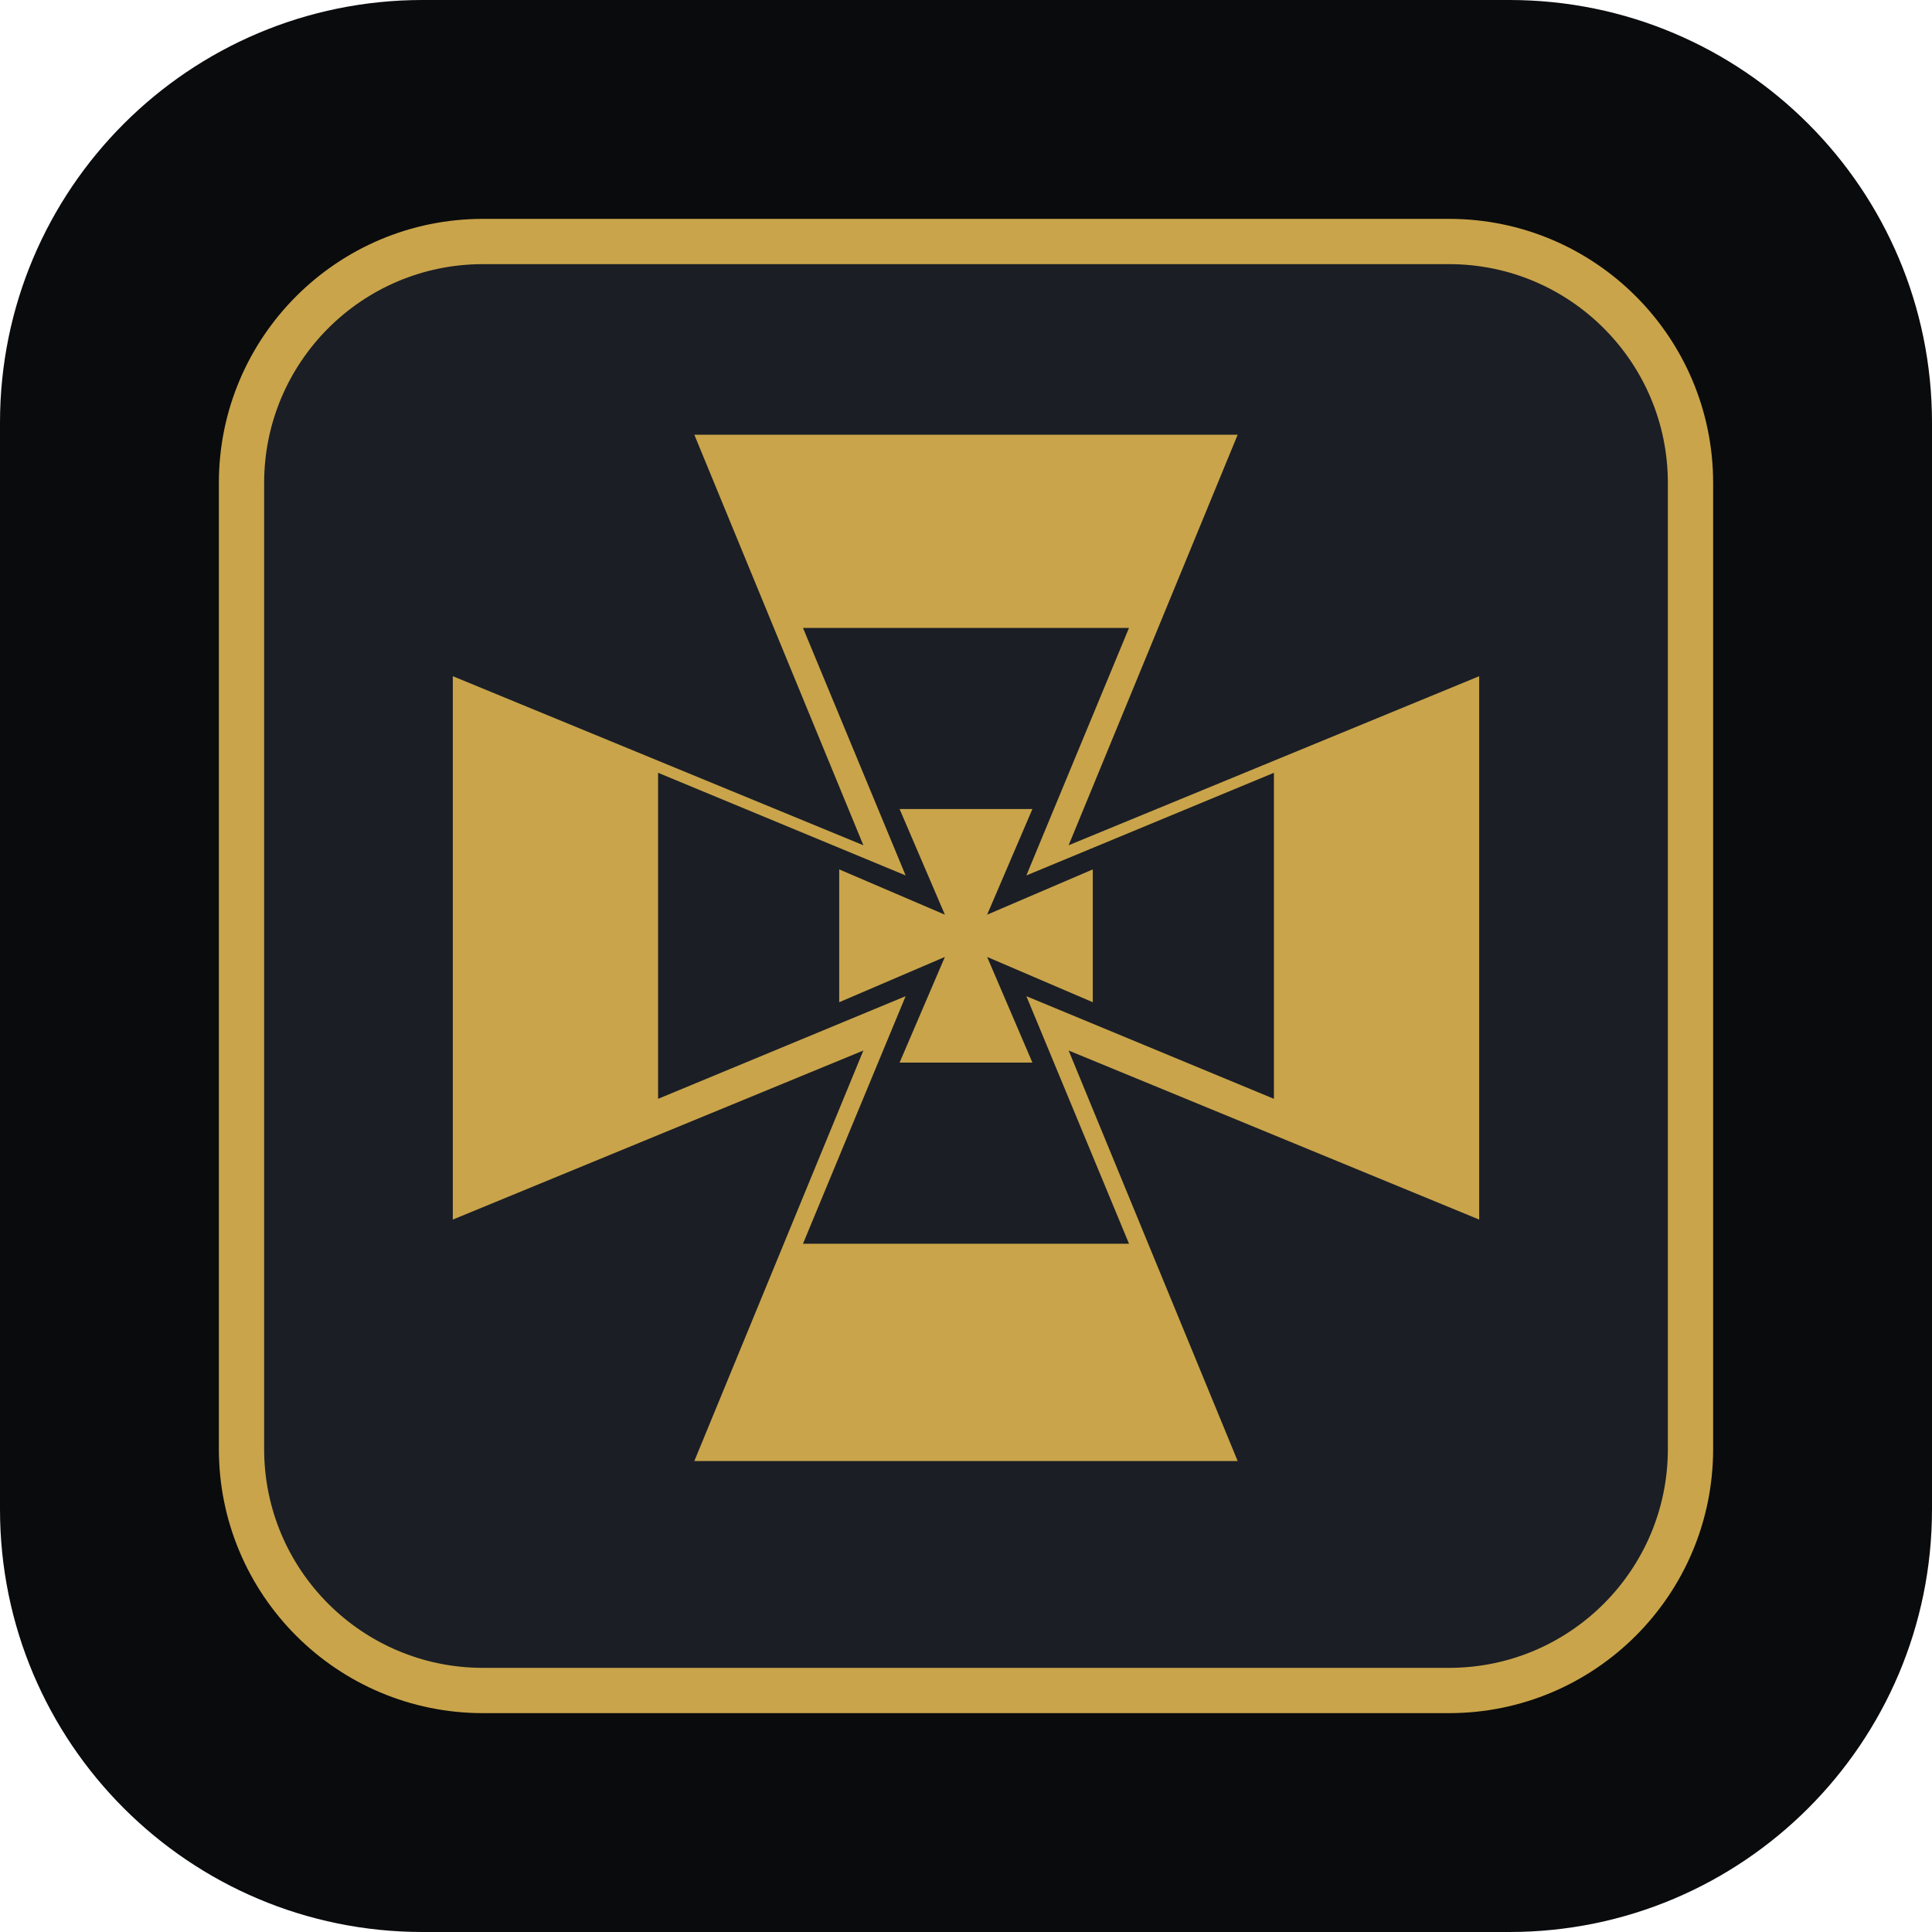
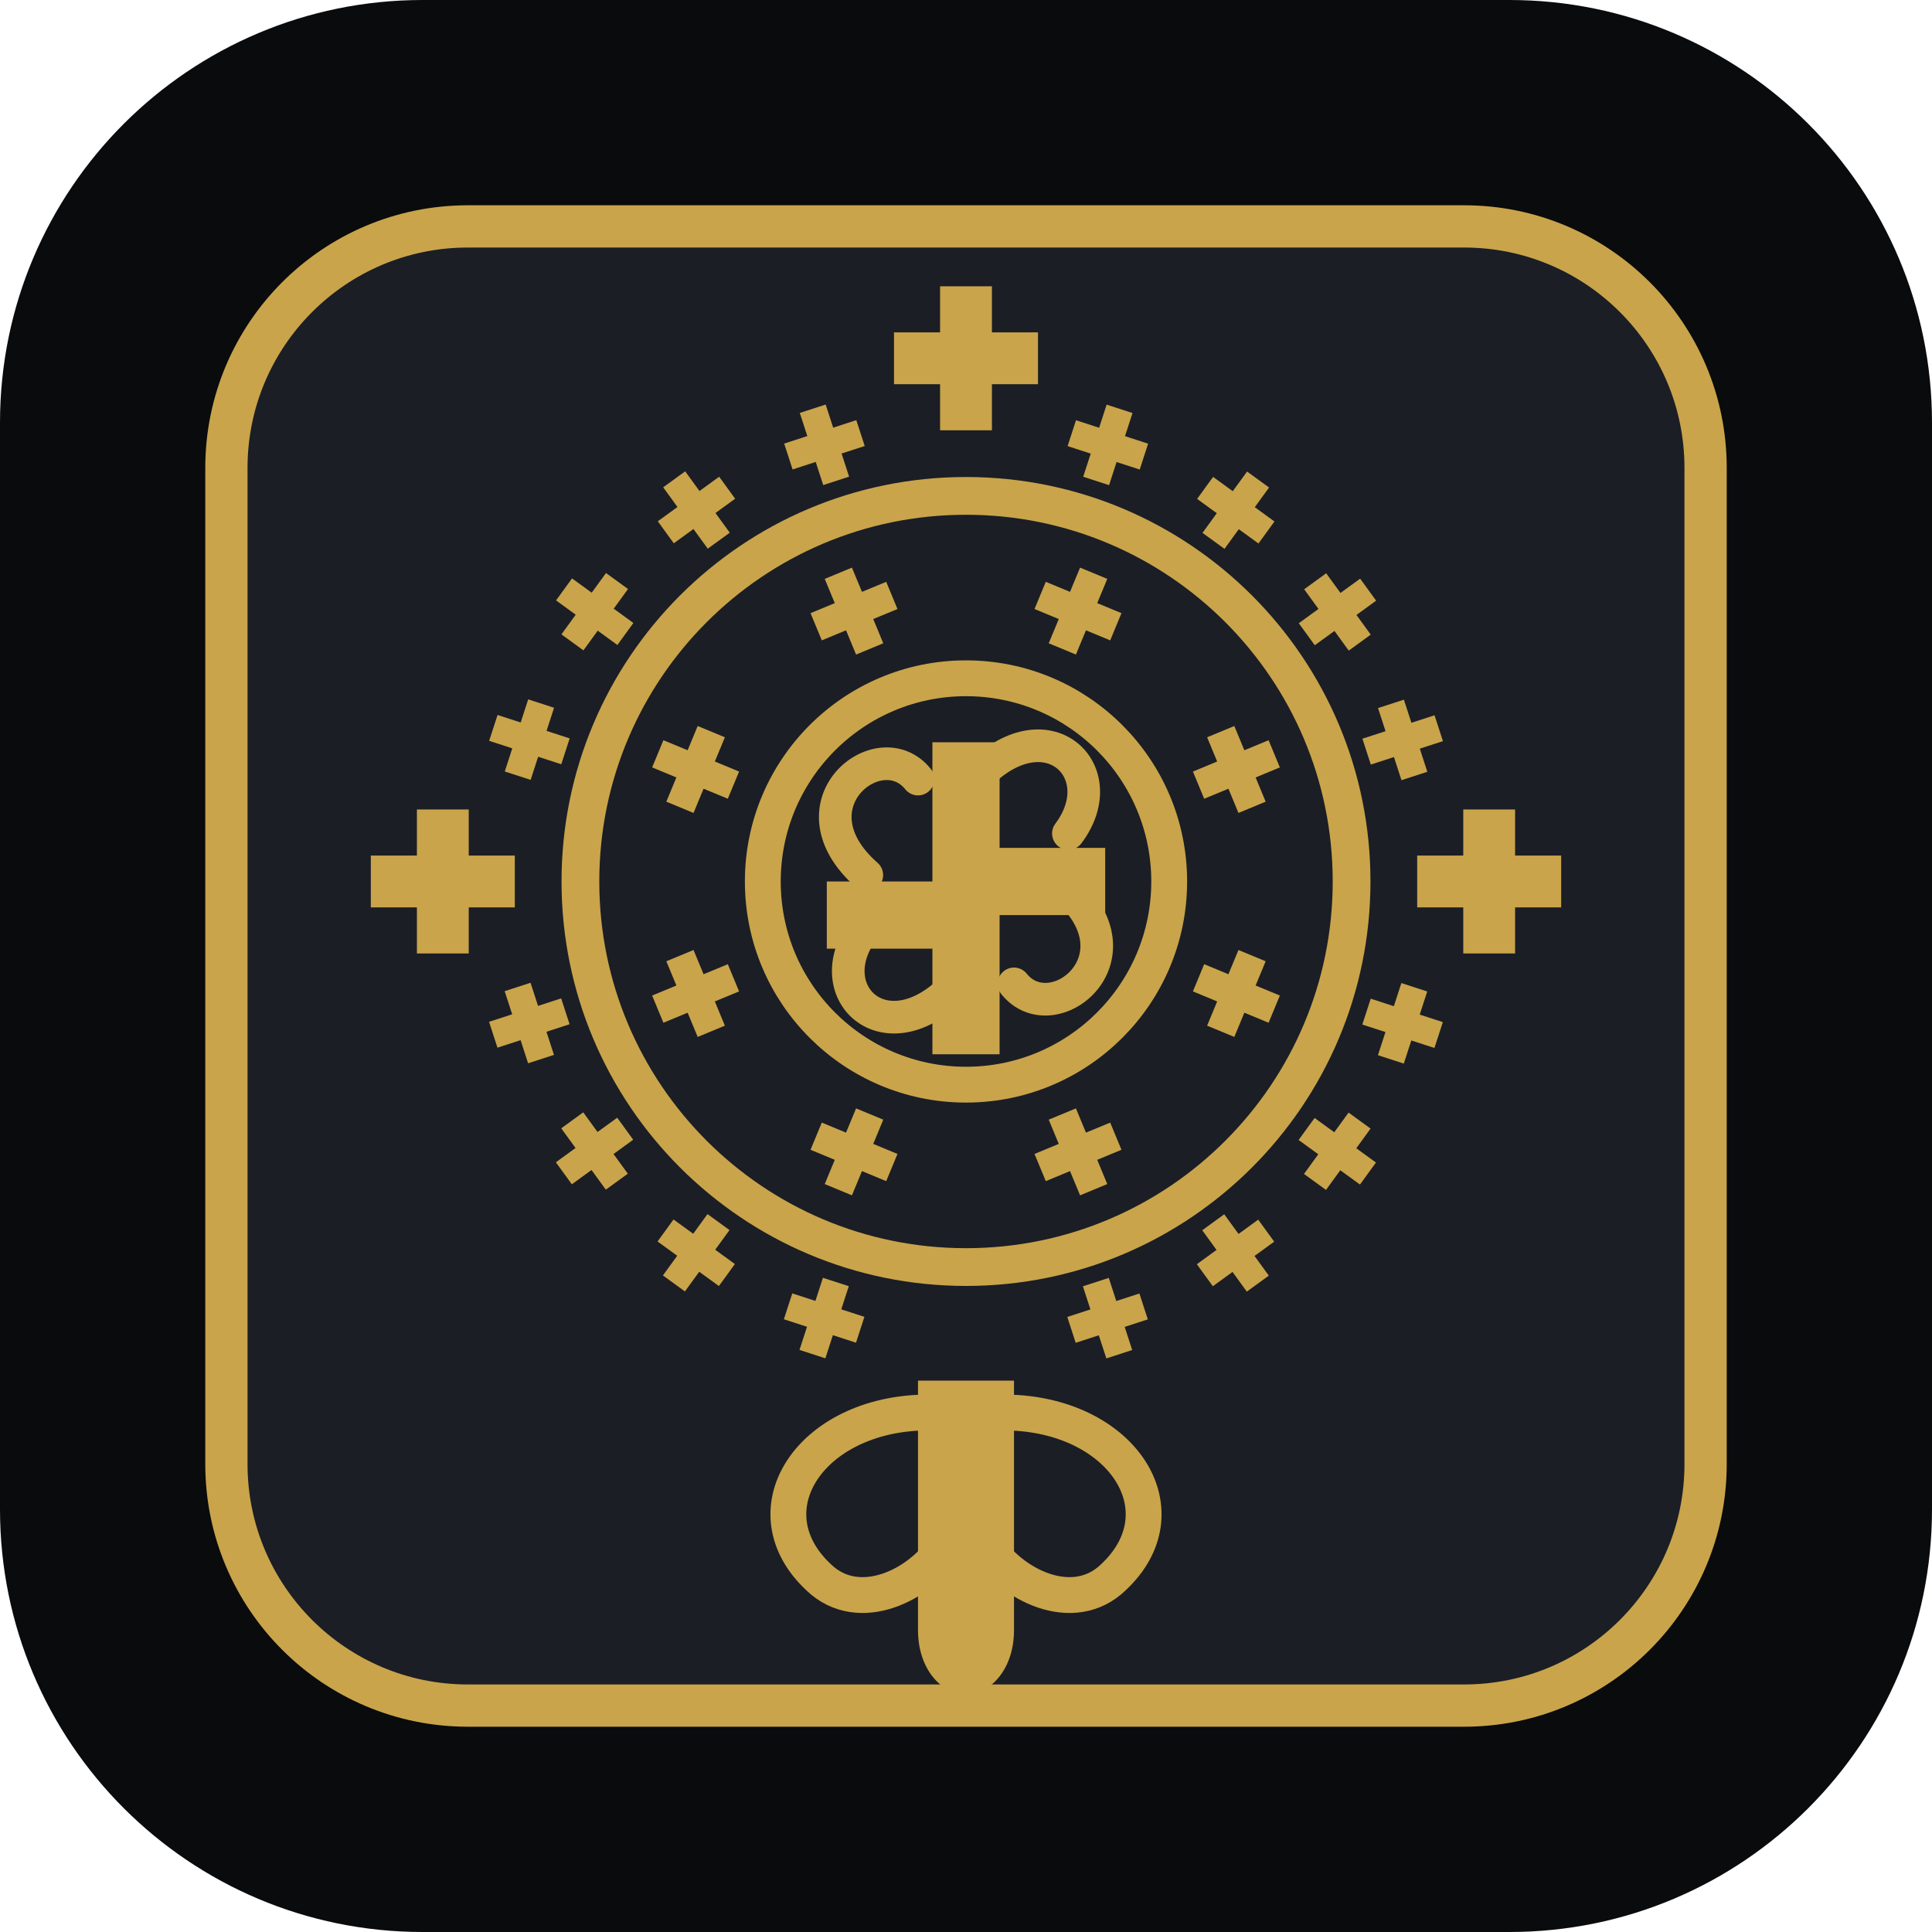
<svg xmlns="http://www.w3.org/2000/svg" viewBox="0 0 64 64" role="img" aria-label="Orthodox Bible">
  <rect width="64" height="64" rx="14" fill="#0a0b0d" />
-   <rect x="8" y="8" width="48" height="48" rx="8" fill="#1b1e25" stroke="#c9a44a" stroke-width="1.5" />
-   <g transform="translate(32 32)" fill="#c9a44a">
-     <path d="M-9-17.6h18l-5.6 13.6 13.6-5.6v18l-13.6-5.6 5.6 13.6h-18l5.6-13.6-13.6 5.6v-18l13.6 5.6z" />
-     <path fill="#1b1e25" d="M-5.4-11.2h10.8l-3.4 8.2 8.2-3.4v10.8l-8.2-3.4 3.4 8.2H-5.4l3.4-8.2-8.2 3.4V-6.4l8.2 3.4z" />
-     <path d="M-2.2-5.2h4.4l-1.5 3.5 3.5-1.5v4.4l-3.5-1.5 1.5 3.5h-4.4l1.5-3.5-3.5 1.5v-4.4l3.5 1.5z" />
+   <rect x="7.5" y="7.5" width="49" height="49" rx="8" fill="#1b1e25" stroke="#c9a44a" stroke-width="1.4" />
+   <g transform="translate(32 29.2) scale(1.06)" fill="#c9a44a">
+     <circle r="6.35" fill="none" stroke="#c9a44a" stroke-width="1.12" />
+     <circle r="12.05" fill="none" stroke="#c9a44a" stroke-width="1.18" />
+     <path d="M-1.05-4.35h2.1v3.3h3.3v2.1H1.05V5.4h-2.1V2.1h-3.3v-2.1H-1.05z" />
+     <g fill="none" stroke="#c9a44a" stroke-width="1.02" stroke-linecap="round">
+       <path d="M.2-3.1c2.2-2.5 4.5-.4 3 1.6" />
+       <path d="M3.1.2c2.5 2.2-.4 4.5-1.6 3" />
+       <path d="M-.2 3.1c-2.2 2.5-4.5.4-3-1.6" />
+       <path d="M-3.1-.2c-2.5-2.2.4-4.5 1.6-3" />
+     </g>
+     <path transform="translate(3.50 -8.45) rotate(22.5)" d="M-0.46 -1.28h0.92v0.82h0.82v0.92h-0.82v0.82h-0.92v-0.82h-0.82v-0.92h0.82z" />
+     <path transform="translate(8.45 -3.50) rotate(67.5)" d="M-0.46 -1.28h0.92v0.82h0.82v0.92h-0.82v0.82h-0.92v-0.82h-0.82v-0.92h0.82z" />
+     <path transform="translate(8.45 3.50) rotate(112.5)" d="M-0.46 -1.28h0.92v0.82h0.82v0.92h-0.82v0.82h-0.92v-0.82h-0.82v-0.92h0.82z" />
+     <path transform="translate(3.50 8.45) rotate(157.5)" d="M-0.46 -1.28h0.92v0.82h0.82v0.92h-0.82v0.82h-0.92v-0.82h-0.82v-0.92h0.82z" />
+     <path transform="translate(-3.50 8.45) rotate(202.5)" d="M-0.46 -1.28h0.92v0.82h0.82v0.92h-0.82v0.82h-0.92v-0.82h-0.82v-0.92h0.82z" />
+     <path transform="translate(-8.45 3.50) rotate(247.5)" d="M-0.46 -1.28h0.92v0.82h0.82v0.92h-0.82v0.82h-0.92v-0.82h-0.82v-0.92h0.82z" />
+     <path transform="translate(-8.45 -3.50) rotate(292.5)" d="M-0.46 -1.28h0.92v0.82h0.82v0.92h-0.82v0.82h-0.92v-0.82h-0.82v-0.92h0.82z" />
+     <path transform="translate(-3.50 -8.45) rotate(337.5)" d="M-0.46 -1.28h0.92v0.82h0.82v0.92h-0.82v0.82h-0.92v-0.82h-0.82v-0.92h0.82z" />
+     <path transform="translate(4.43 -13.65) rotate(18)" d="M-0.42 -1.18h0.85v0.76h0.76v0.85h-0.76v0.76h-0.85v-0.76h-0.76v-0.85h0.76z" />
+     <path transform="translate(8.43 -11.61) rotate(36)" d="M-0.42 -1.18h0.85v0.76h0.76v0.85h-0.76v0.76h-0.85v-0.76h-0.76v-0.85h0.76z" />
+     <path transform="translate(11.61 -8.43) rotate(54)" d="M-0.42 -1.18h0.85v0.76h0.76v0.85h-0.76v0.76h-0.85v-0.76h-0.76v-0.85h0.76z" />
+     <path transform="translate(13.65 -4.43) rotate(72)" d="M-0.42 -1.18h0.85v0.76h0.76v0.85h-0.76v0.76h-0.85v-0.76h-0.76v-0.85h0.76z" />
+     <path transform="translate(13.65 4.43) rotate(108)" d="M-0.42 -1.18h0.85v0.76h0.76v0.85h-0.76v0.76h-0.85v-0.76h-0.76v-0.85h0.76z" />
+     <path transform="translate(11.61 8.43) rotate(126)" d="M-0.42 -1.18h0.85v0.76h0.76v0.85h-0.76v0.76h-0.85v-0.76h-0.76v-0.85h0.76z" />
+     <path transform="translate(8.43 11.61) rotate(144)" d="M-0.42 -1.18h0.85v0.76h0.76v0.85h-0.76v0.76h-0.85v-0.76h-0.76v-0.85h0.76z" />
+     <path transform="translate(4.43 13.65) rotate(162)" d="M-0.42 -1.18h0.85v0.76h0.76v0.85h-0.76v0.76h-0.85v-0.76h-0.76v-0.85h0.76z" />
+     <path transform="translate(-4.43 13.65) rotate(198)" d="M-0.42 -1.18h0.85v0.76h0.76v0.85h-0.76v0.76h-0.85v-0.76h-0.76v-0.85h0.76z" />
+     <path transform="translate(-8.43 11.61) rotate(216)" d="M-0.42 -1.18h0.85v0.76h0.76v0.85h-0.76v0.76h-0.85v-0.76h-0.76v-0.85h0.76z" />
+     <path transform="translate(-11.61 8.43) rotate(234)" d="M-0.42 -1.18h0.85v0.76h0.76v0.85h-0.76v0.76h-0.85v-0.76h-0.76v-0.85h0.76z" />
+     <path transform="translate(-13.65 4.43) rotate(252)" d="M-0.42 -1.18h0.85v0.76h0.76v0.85h-0.76v0.76h-0.85v-0.76h-0.76v-0.85h0.76z" />
+     <path transform="translate(-13.65 -4.43) rotate(288)" d="M-0.42 -1.18h0.85v0.76h0.76v0.85h-0.76v0.76h-0.85v-0.76h-0.76v-0.85h0.76z" />
+     <path transform="translate(-11.61 -8.43) rotate(306)" d="M-0.42 -1.18h0.85v0.76h0.76v0.85h-0.76v0.76h-0.85v-0.76h-0.76v-0.85h0.76z" />
+     <path transform="translate(-8.43 -11.61) rotate(324)" d="M-0.42 -1.18h0.85v0.76h0.76v0.85h-0.76v0.76h-0.85v-0.76h-0.76v-0.85h0.76z" />
+     <path transform="translate(-4.43 -13.65) rotate(342)" d="M-0.42 -1.18h0.85v0.76h0.76v0.85h-0.76v0.76h-0.85v-0.76h-0.76v-0.85h0.76z" />
+     <path transform="translate(0.00 -16.35) rotate(0)" d="M-0.81 -2.25h1.62v1.44h1.44v1.62h-1.44v1.44h-1.62v-1.44h-1.44v-1.62h1.44z" />
+     <path transform="translate(16.35 -0.00) rotate(90)" d="M-0.81 -2.25h1.62v1.44h1.44v1.62h-1.44v1.44h-1.62v-1.44h-1.44v-1.62h1.44z" />
+     <path transform="translate(-16.35 0.00) rotate(270)" d="M-0.81 -2.25h1.62v1.44h1.44v1.62h-1.44v1.44h-1.62v-1.44h-1.44v-1.62h1.44z" />
+     <path d="M-1.5 15.6h3v7.8c0 1.2-.72 2-1.5 2s-1.5-.8-1.5-2z" />
+     <path fill="none" stroke="#c9a44a" stroke-width="1.12" stroke-linecap="round" d="M-1.45 16.6c-3.5.15-5.35 3.1-3.15 5.15 1.25 1.2 3.2.25 4-1.05" />
+     <path fill="none" stroke="#c9a44a" stroke-width="1.12" stroke-linecap="round" d="M1.45 16.6c3.5.15 5.35 3.1 3.15 5.15-1.25 1.2-3.2.25-4-1.05" />
  </g>
</svg>
